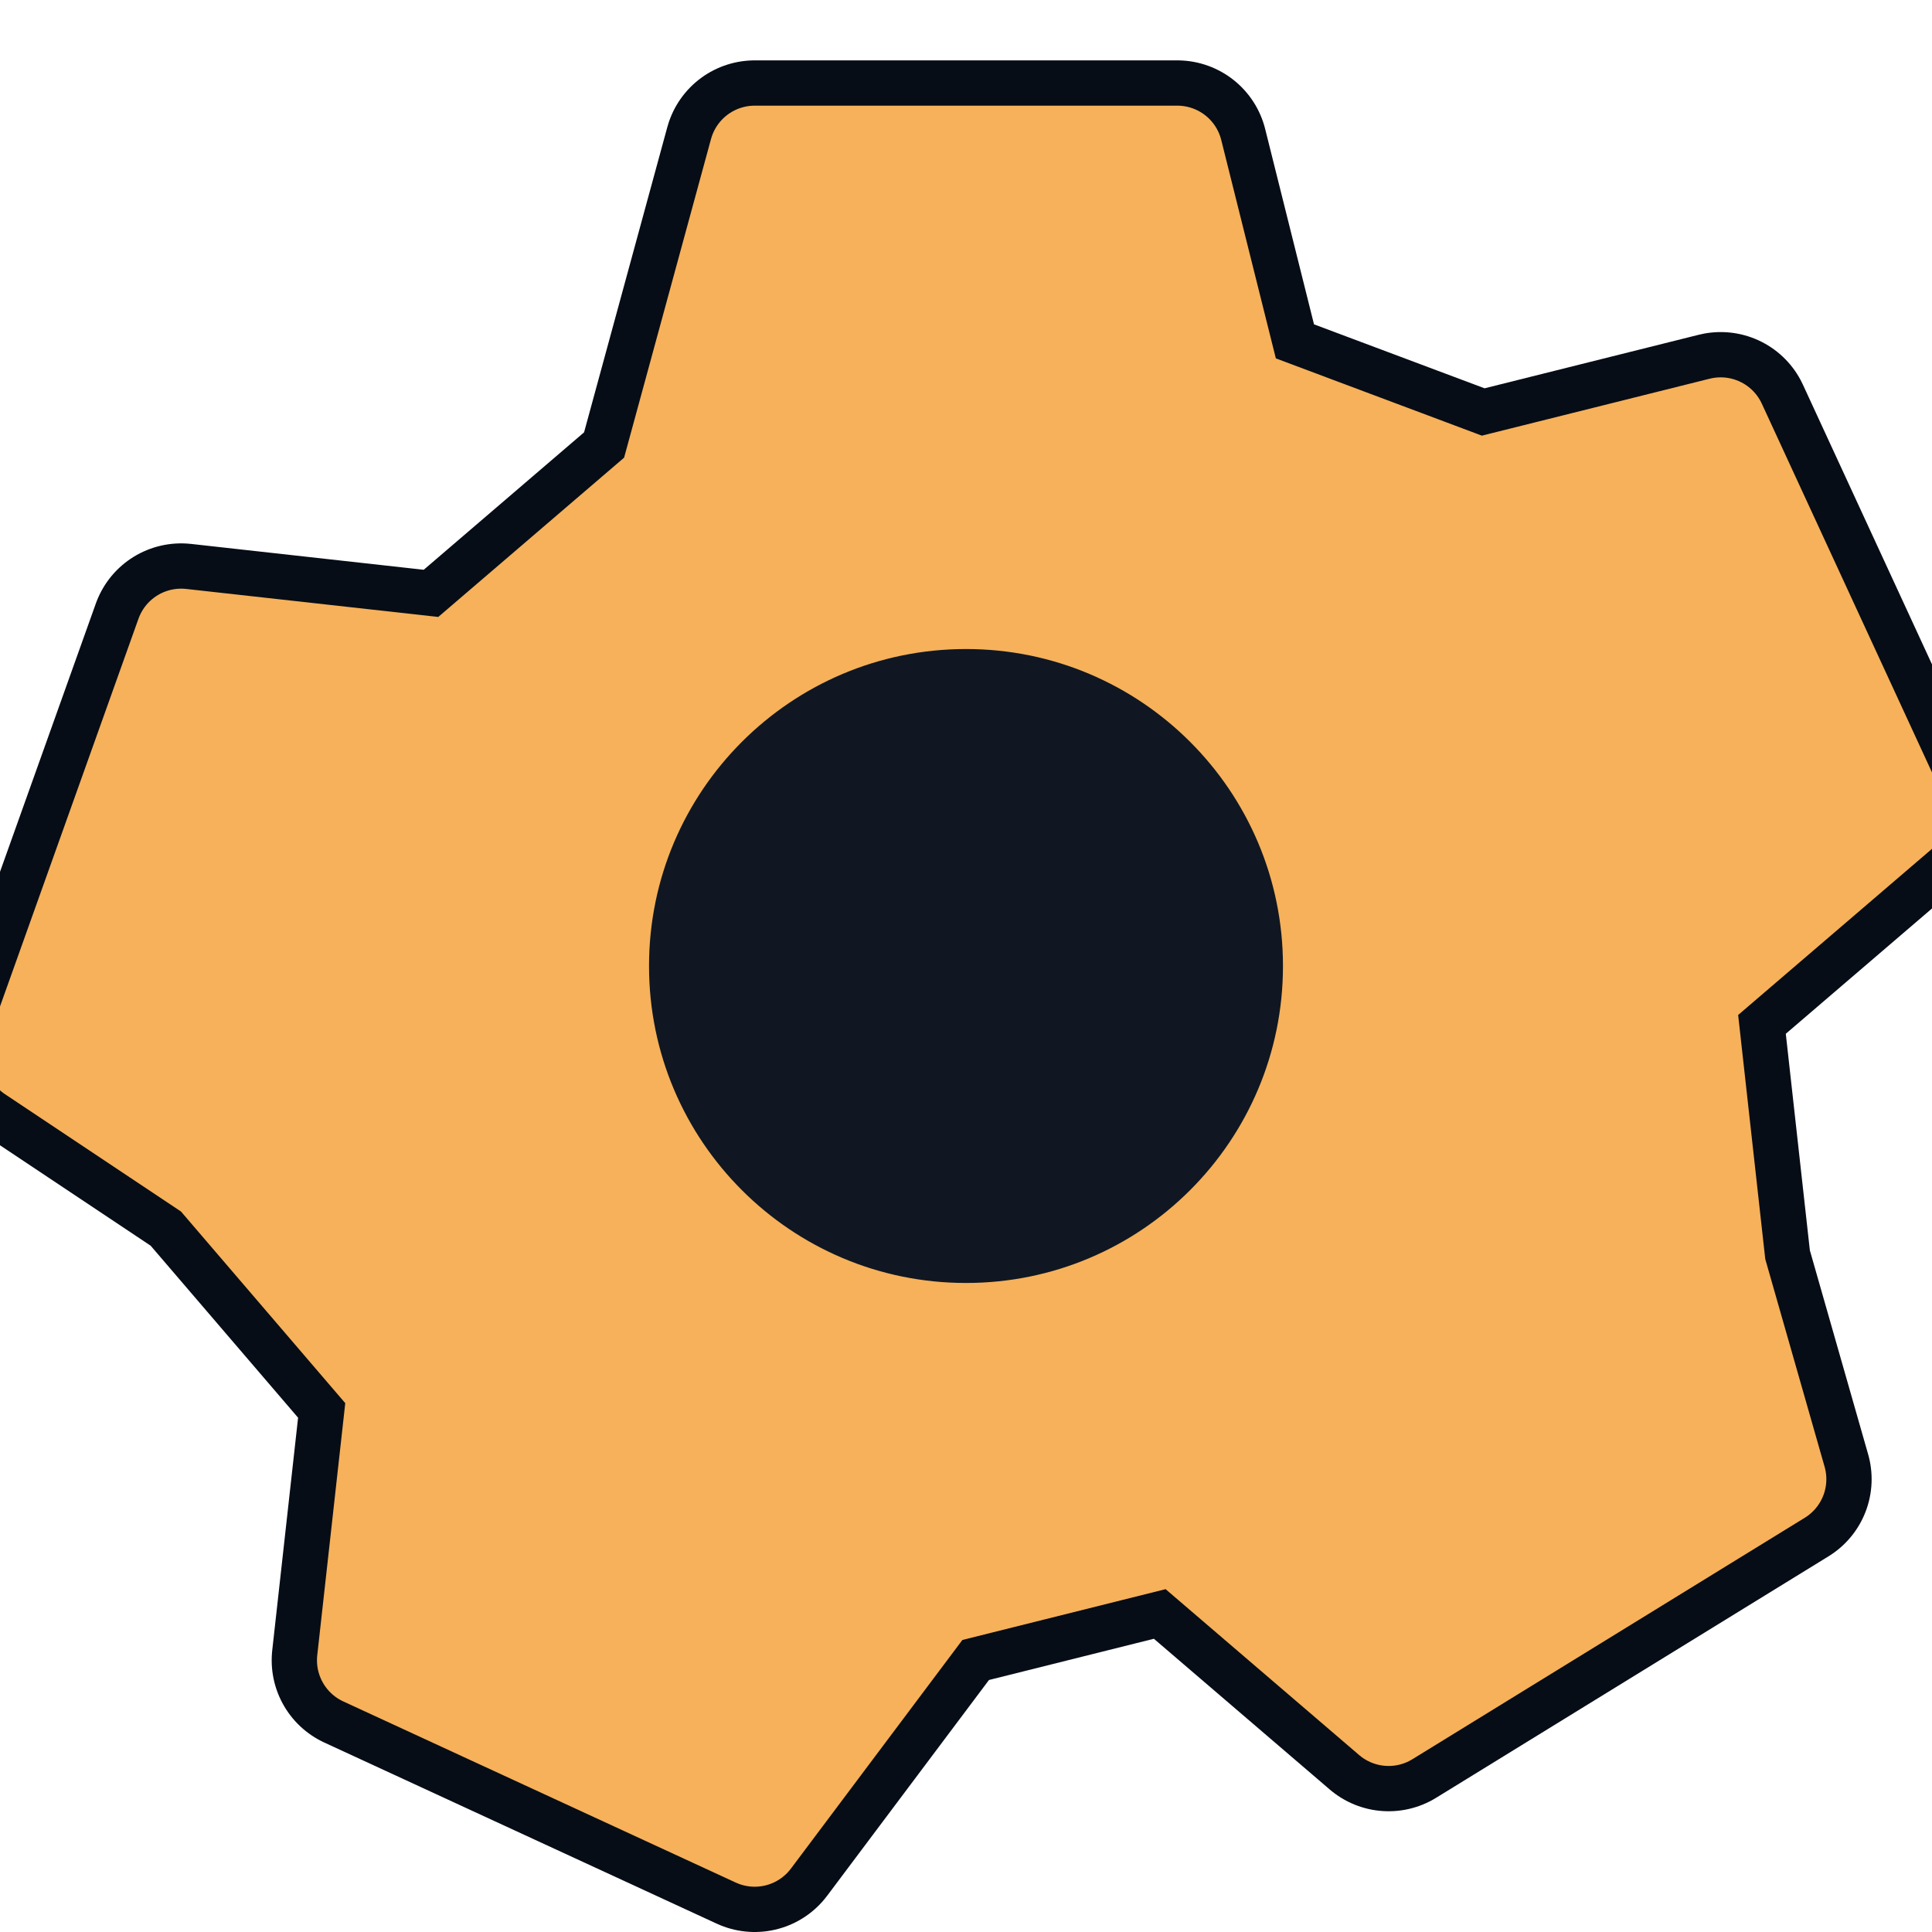
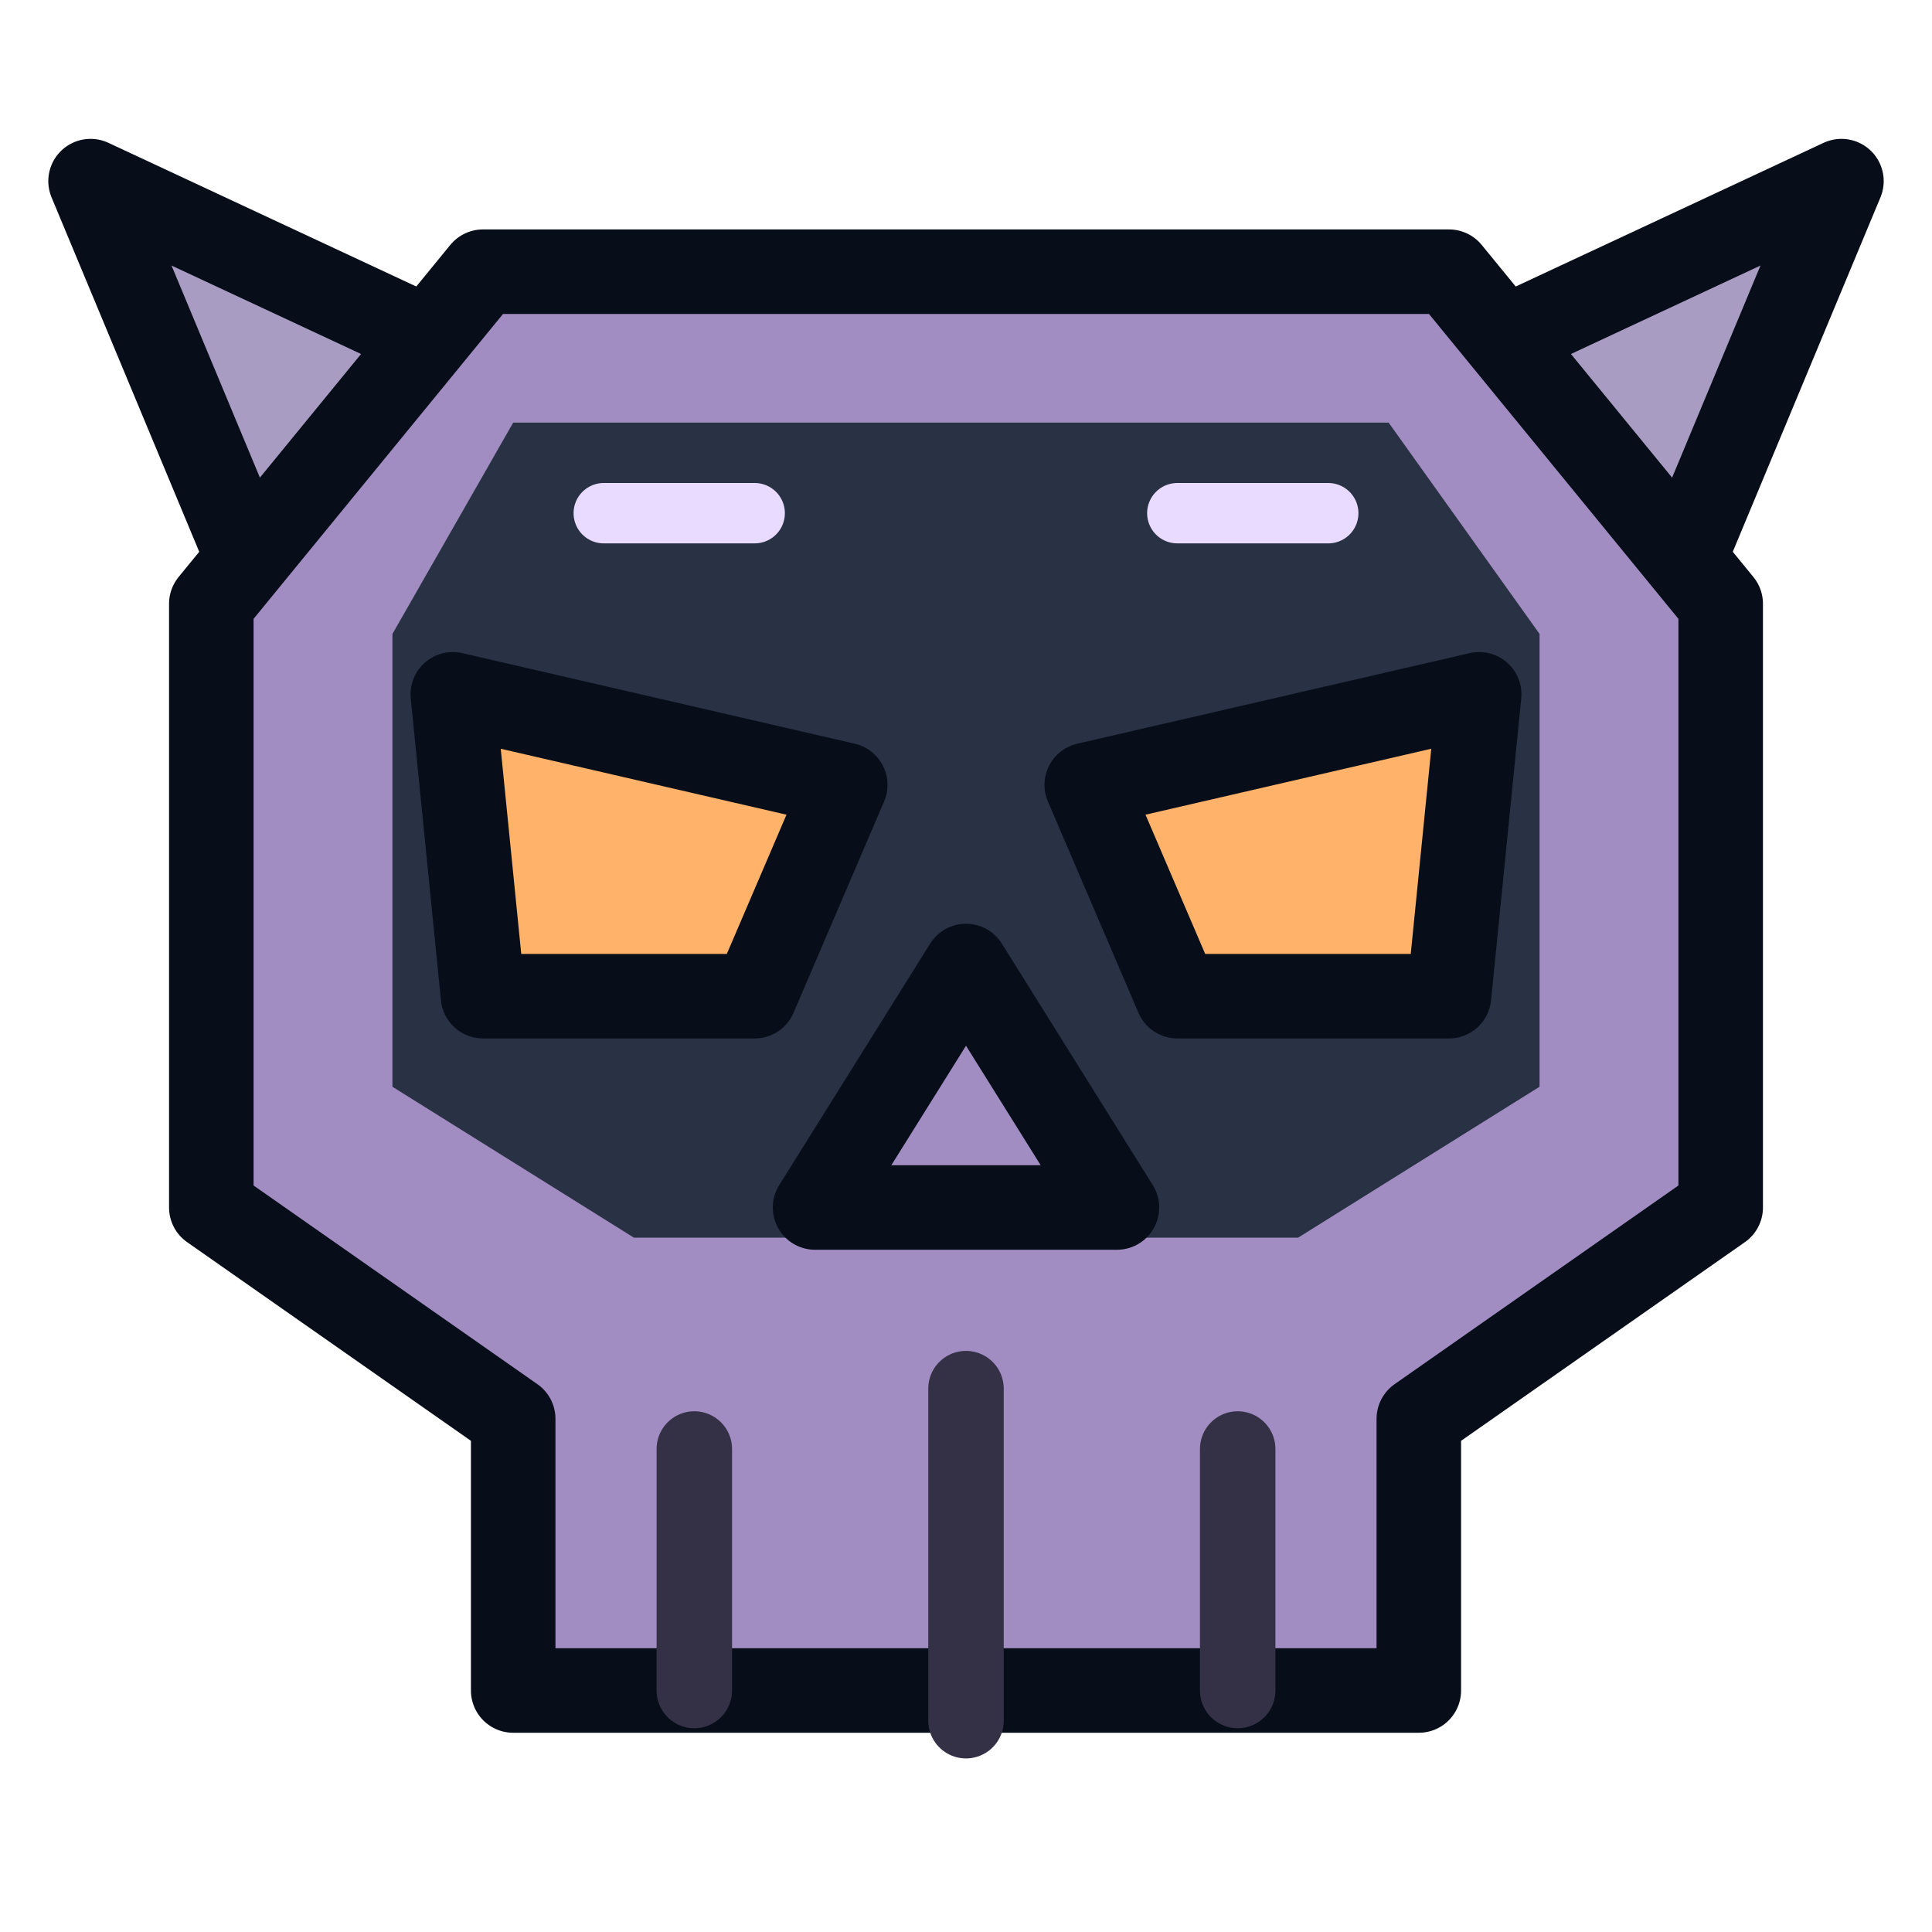
<svg xmlns="http://www.w3.org/2000/svg" width="128" height="128" viewBox="0 0 64 64">
-   <g fill="#f6b15a" stroke="#070d16" stroke-width="6" stroke-linejoin="round" stroke-linecap="round">
-     <path d="M25 5H39L41 13L49 16L57 14L63 27L56 33L57 42L59 49L46 57L39 51L31 53L25 61L12 55L13 46L7 39L1 35L6 21L15 22L22 16Z" />
-     <circle cx="32" cy="32" r="12" fill="#101722" />
-   </g>
-   <g fill="#f6b15a" stroke="#f6b15a" stroke-width="3" stroke-linejoin="round" stroke-linecap="round">
-     <path d="M25 5H39L41 13L49 16L57 14L63 27L56 33L57 42L59 49L46 57L39 51L31 53L25 61L12 55L13 46L7 39L1 35L6 21L15 22L22 16Z" />
-     <circle cx="32" cy="32" r="12" fill="#101722" />
+   <g stroke="#080e19" stroke-width="2.8" stroke-linejoin="round" stroke-linecap="round">
+     <path d="M8 18L3 6L18 13M46 13L61 6L56 18" fill="#a99cc3" />
+     <path d="M16 9H48L57 20V40L47 47V56H17V47L7 40V20Z" fill="#a18dc2" />
+     <path d="M17 14H46L51 21V36L43 41H21L13 36V21Z" fill="#293144" stroke="none" />
+     <path d="M15 23L28 26L25 33H16ZM49 23L36 26L39 33H48Z" fill="#ffb269" />
+     <path d="M32 32L27 40H37Z" fill="#a18dc2" />
+     <path d="M23 48V56M32 46V57M41 48V56" stroke="#343147" stroke-width="2.5" />
+     <path d="M20 17H25M39 17H44" stroke="#e9dbff" stroke-width="2" />
  </g>
</svg>
